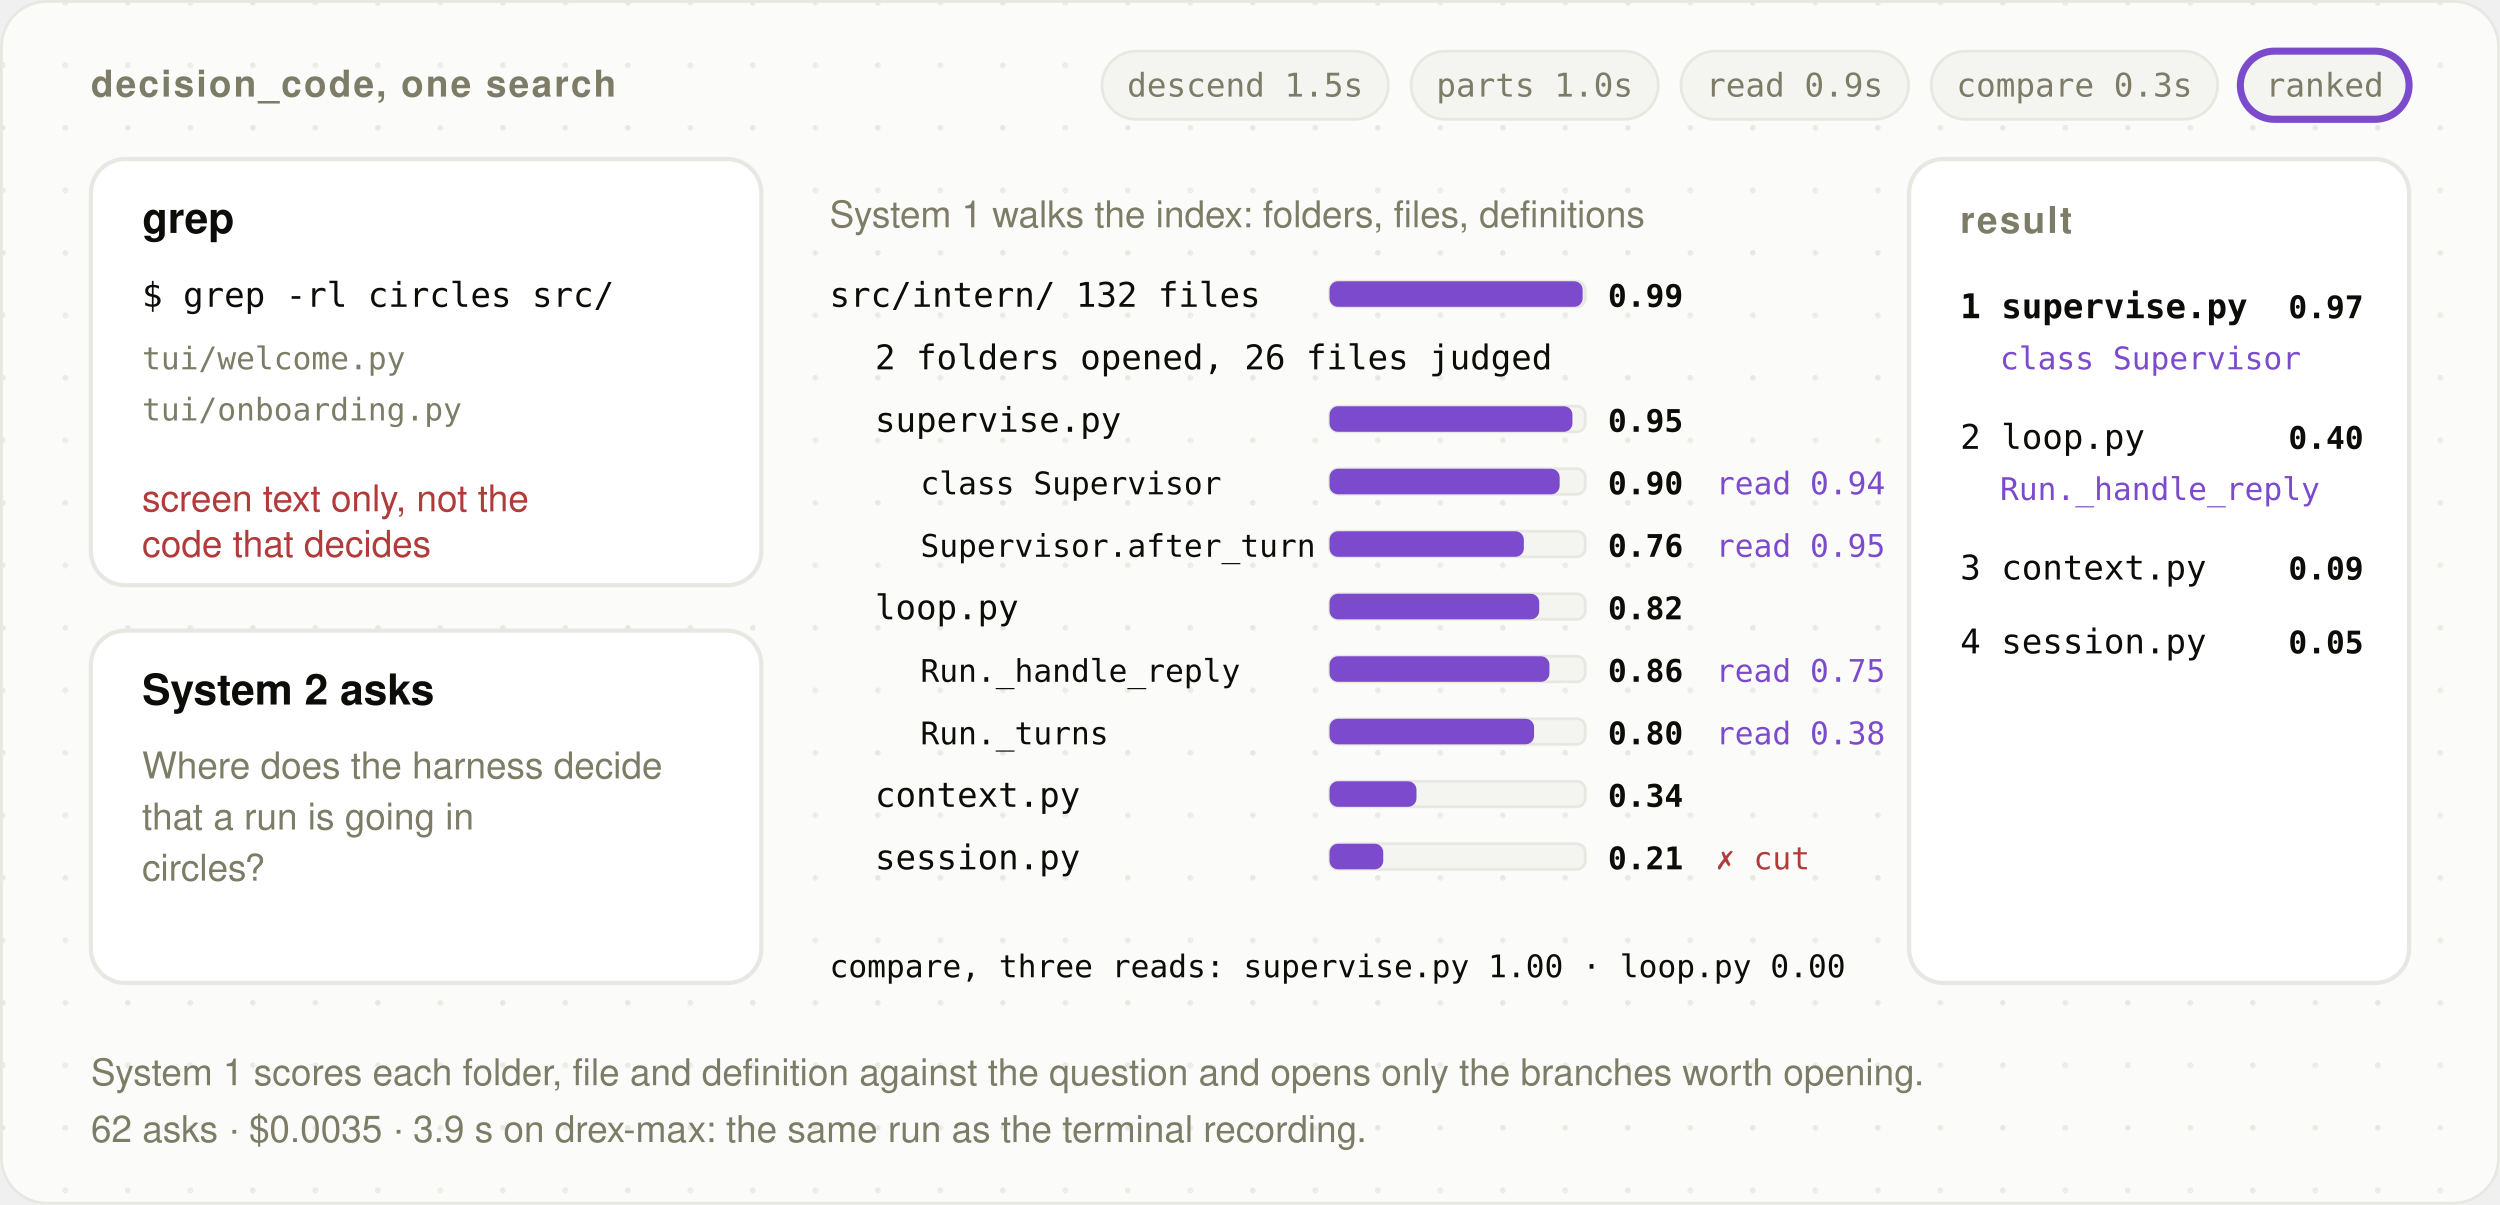
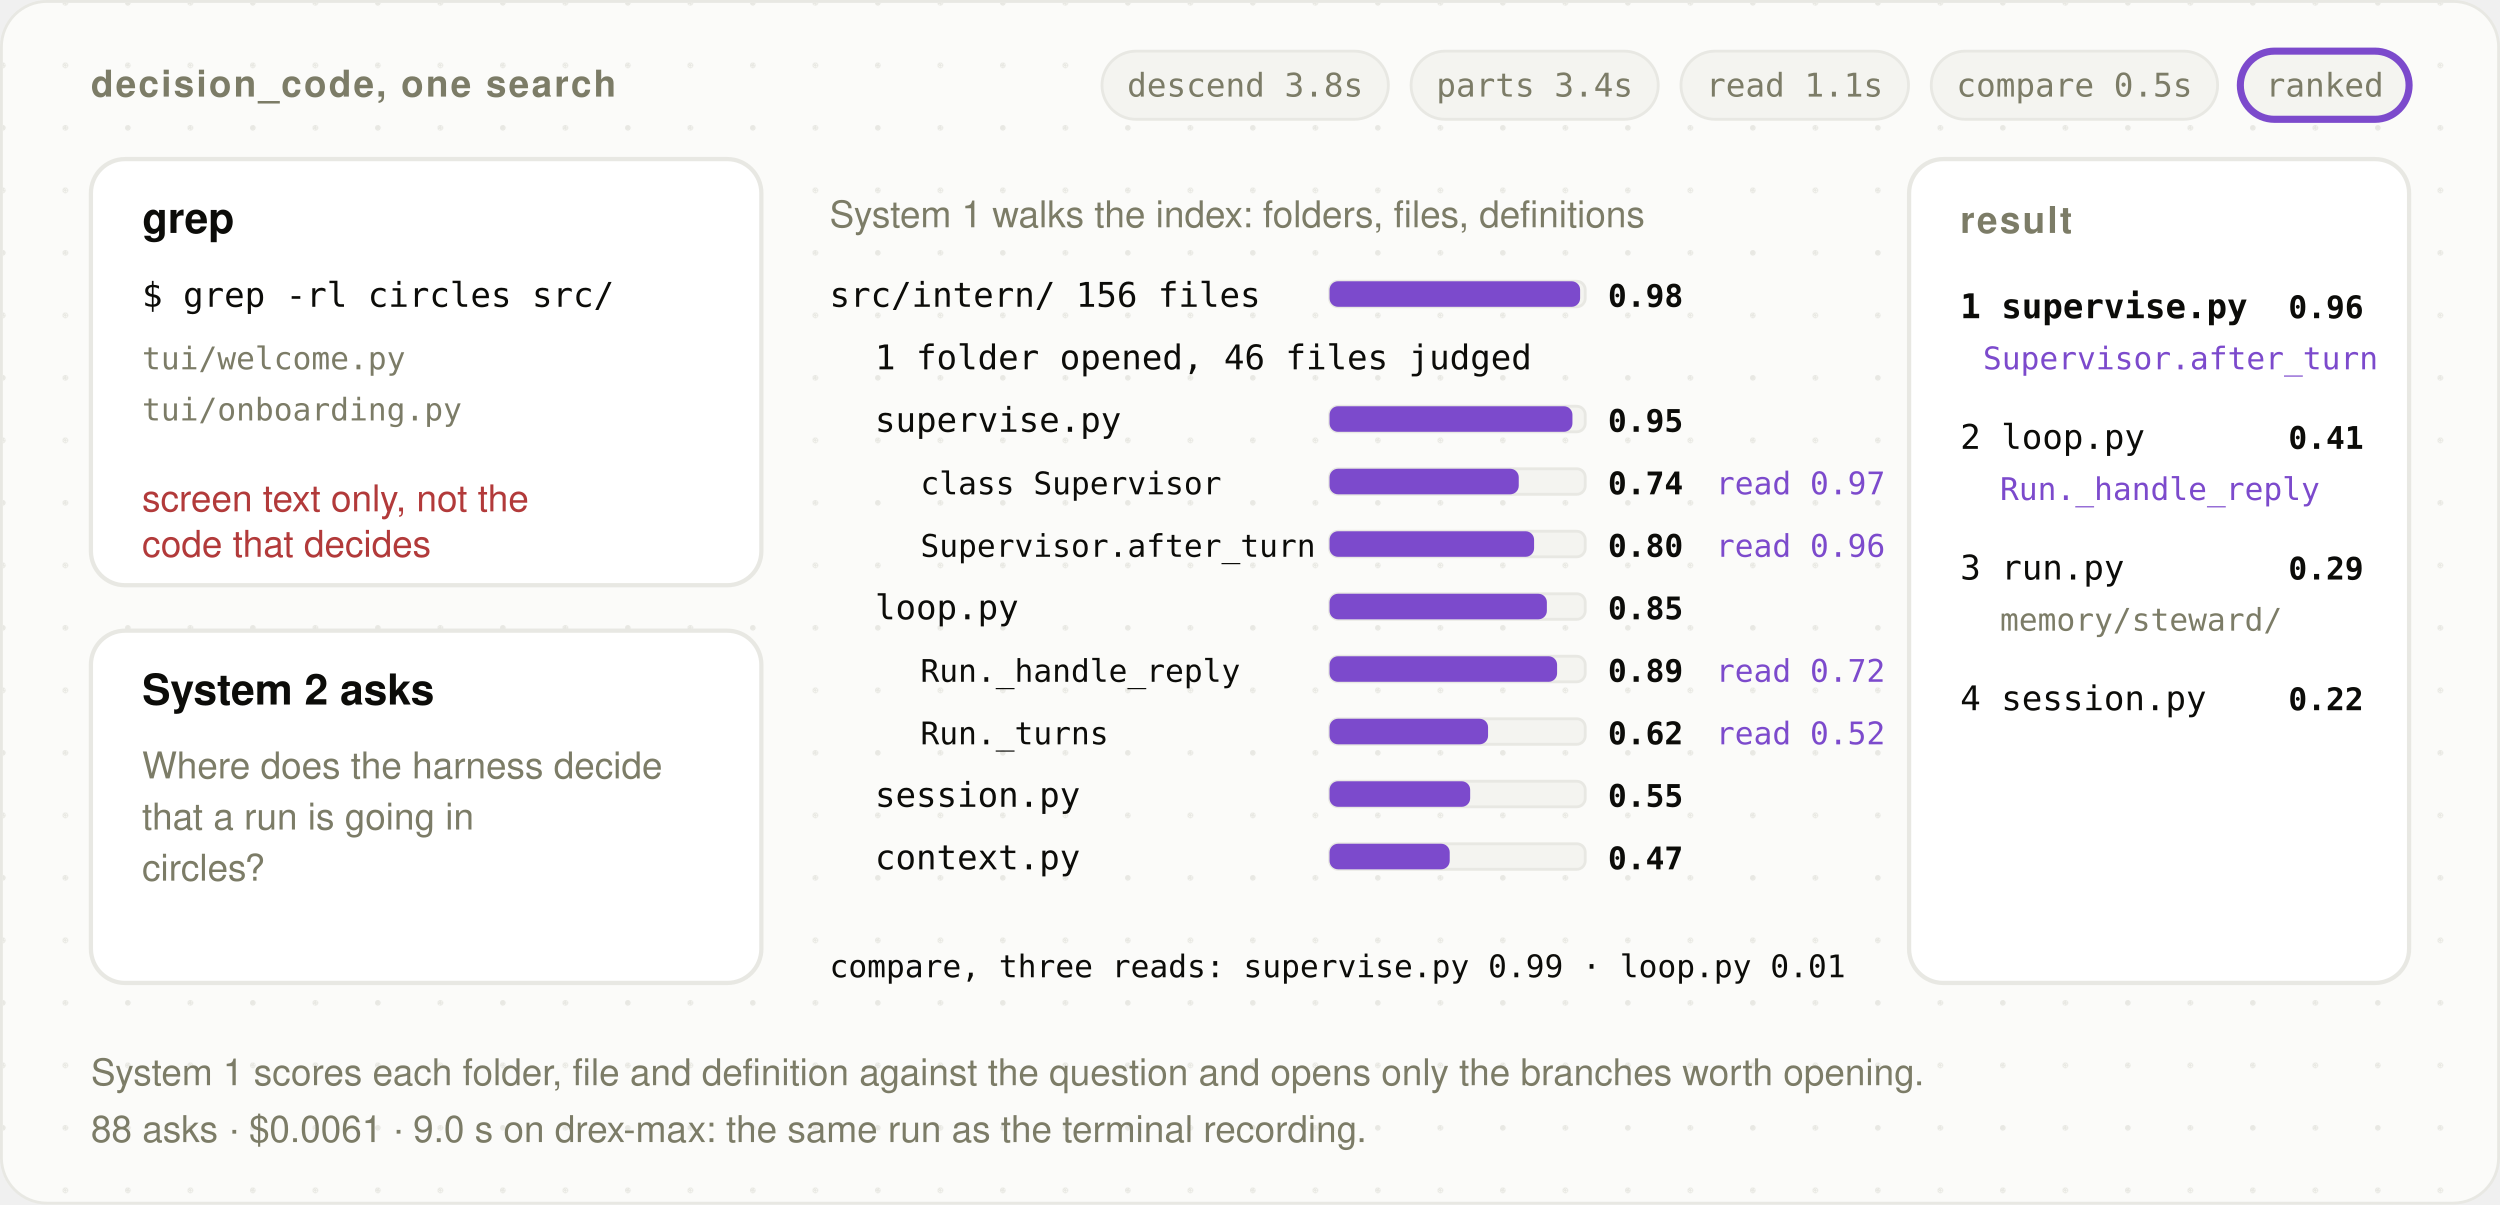
- <svg xmlns="http://www.w3.org/2000/svg" viewBox="0 0 880 424" width="880" height="424" role="img" aria-label="decision_code searching this repository for where a run that goes in circles is detected. grep for circles finds only two screens' text, not the code that decides. System 1 walks the index: src/intern at 0.99, two folders opened and 26 of its 132 files judged; files supervise.py 0.95, loop.py 0.82, context.py 0.34, and session.py 0.21, cut; then the definitions in the best files, read and compared side by side. Result: supervise.py 0.97 at class Supervisor, then loop.py 0.40. 62 asks, $0.0035, 3.9 s, on drex-max, the same run as the terminal recording.">
+ <svg xmlns="http://www.w3.org/2000/svg" viewBox="0 0 880 424" width="880" height="424" role="img" aria-label="decision_code searching this repository for where a run that goes in circles is detected. grep for circles finds only two screens' text, not the code that decides. System 1 walks the index: src/intern at 0.98, one folder opened and 46 of its 156 files judged; files supervise.py 0.95, loop.py 0.85, session.py 0.55 and context.py 0.47; then the definitions in the best files, read and compared side by side. Result: supervise.py 0.96 at Supervisor.after_turn, then loop.py 0.41, memory/steward/run.py 0.29 and session.py 0.22. 88 asks, $0.0061, 9.0 s, on drex-max, the same run as the terminal recording.">
  <style>
    text { font-family: -apple-system, BlinkMacSystemFont, 'Segoe UI', Helvetica, Arial, sans-serif; }
    .bg { fill: #fbfbf9; stroke: #e8e8e3; }
    .card { fill: #ffffff; stroke: #e8e8e3; stroke-width: 1.5; }
    .ghost { fill: #ffffff; stroke: #d3d1c6; stroke-width: 1.5; stroke-dasharray: 6 5; }
    .dashed { fill: none; stroke: #d3d1c6; stroke-width: 1.5; stroke-dasharray: 5 4; }
    .glow { fill: none; stroke: #0c0c09; stroke-width: 2.5; opacity: 0; }
    .vioglow { stroke: #7c4acc; } .warnglow { stroke: #b7791f; } .okglow { stroke: #3fb55a; }
    .title { fill: #0c0c09; font-size: 18px; font-weight: 650; }
    .small { fill: #0c0c09; font-size: 15px; font-weight: 650; }
    .note { fill: #7c7c67; font-size: 13px; }
    .head { fill: #7c7c67; font-size: 13px; font-weight: 600; letter-spacing: 0.06em; }
    .phase { fill: #0c0c09; font-size: 13px; font-family: ui-monospace, SFMono-Regular, Menlo, Consolas, monospace; font-weight: 600; }
    .tag { fill: #f4f4f0; stroke: #e8e8e3; }
    .viotag { fill: #efe6ff; stroke: #7c4acc; }
    .tagtext { fill: #7c7c67; font-size: 11.5px; font-family: ui-monospace, SFMono-Regular, Menlo, Consolas, monospace; }
    .label { fill: #7c7c67; font-size: 13px; font-family: ui-monospace, SFMono-Regular, Menlo, Consolas, monospace; }
    .mono { fill: #0c0c09; font-size: 12px; font-family: ui-monospace, SFMono-Regular, Menlo, Consolas, monospace; }
    .tiny { fill: #7c7c67; font-size: 11px; font-family: ui-monospace, SFMono-Regular, Menlo, Consolas, monospace; }
    .ink { fill: #0c0c09; } .b { font-weight: 650; }
    .ok { fill: #3fb55a; } .warn { fill: #b7791f; } .bad { fill: #b23a3a; } .vio { fill: #7c4acc; }
    .faded { opacity: 0.45; }
    .edge { stroke: #e8e8e3; stroke-width: 2.5; fill: none; }
    .flow { stroke: #d3d1c6; stroke-width: 2.5; fill: none; stroke-linecap: round; stroke-dasharray: 1 11;
      animation: flow 0.9s linear infinite; }
    @keyframes flow { from { stroke-dashoffset: 12; } to { stroke-dashoffset: 0; } }
    .dot { fill: #0c0c09; filter: url(#soft); }
    .viodot { fill: #7c4acc; } .warndot { fill: #b7791f; } .okdot { fill: #3fb55a; } .baddot { fill: #b23a3a; }
    .chip { fill: #f4f4f0; stroke: #e8e8e3; }
    .pip { fill: none; stroke: #d3d1c6; stroke-width: 1.5; }
    .pipon { fill: #b7791f; }
    .track { fill: #f4f4f0; stroke: #e8e8e3; }
    .bar { fill: #d3d1c6; }
    .threshold { stroke: #7c7c67; stroke-width: 1.5; stroke-dasharray: 3 3; }
    .state { fill: #3fb55a; opacity: 0.18; stroke: #3fb55a; }
    .block { fill: #ffffff; stroke: #d3d1c6; }
    .eye { fill: #ffffff; stroke: #7c4acc; stroke-width: 2; }
    .rest { fill: #d3d1c6; }
.a{animation-duration:15.4s;animation-iteration-count:infinite;animation-timing-function:linear}@keyframes s4{0%{opacity:0}48.05%{opacity:0}49.68%{opacity:1}93.18%{opacity:1}94.81%{opacity:0}100%{opacity:0}}.s4{animation-name:s4;opacity:1}@keyframes s3{0%{opacity:0}42.86%{opacity:0}44.48%{opacity:1}46.43%{opacity:1}48.05%{opacity:0}100%{opacity:0}}.s3{animation-name:s3;opacity:0}@keyframes s2{0%{opacity:0}36.36%{opacity:0}37.99%{opacity:1}41.23%{opacity:1}42.86%{opacity:0}100%{opacity:0}}.s2{animation-name:s2;opacity:0}@keyframes s1{0%{opacity:0}28.57%{opacity:0}30.19%{opacity:1}34.74%{opacity:1}36.36%{opacity:0}100%{opacity:0}}.s1{animation-name:s1;opacity:0}@keyframes s0{0%{opacity:0}15.58%{opacity:0}17.21%{opacity:1}26.95%{opacity:1}28.57%{opacity:0}100%{opacity:0}}.s0{animation-name:s0;opacity:0}@keyframes g{0%{opacity:0}6.49%{opacity:0}8.12%{opacity:1}95.78%{opacity:1}97.4%{opacity:0}100%{opacity:0}}.g{animation-name:g;opacity:1}@keyframes q{0%{opacity:0}10.39%{opacity:0}12.01%{opacity:1}95.78%{opacity:1}97.4%{opacity:0}100%{opacity:0}}.q{animation-name:q;opacity:1}@keyframes r0{0%{opacity:0}16.88%{opacity:0}18.51%{opacity:1}95.78%{opacity:1}97.4%{opacity:0}100%{opacity:0}}.r0{animation-name:r0;opacity:1}@keyframes r1{0%{opacity:0}20.13%{opacity:0}21.75%{opacity:1}95.78%{opacity:1}97.4%{opacity:0}100%{opacity:0}}.r1{animation-name:r1;opacity:1}@keyframes r2{0%{opacity:0}22.73%{opacity:0}24.35%{opacity:1}95.78%{opacity:1}97.4%{opacity:0}100%{opacity:0}}.r2{animation-name:r2;opacity:1}@keyframes r3{0%{opacity:0}29.87%{opacity:0}31.49%{opacity:1}95.78%{opacity:1}97.4%{opacity:0}100%{opacity:0}}.r3{animation-name:r3;opacity:1}@keyframes rd3{0%{opacity:0}40.58%{opacity:0}42.21%{opacity:1}95.78%{opacity:1}97.4%{opacity:0}100%{opacity:0}}.rd3{animation-name:rd3;opacity:1}@keyframes r4{0%{opacity:0}31.82%{opacity:0}33.44%{opacity:1}95.78%{opacity:1}97.4%{opacity:0}100%{opacity:0}}.r4{animation-name:r4;opacity:1}@keyframes rd4{0%{opacity:0}41.56%{opacity:0}43.18%{opacity:1}95.78%{opacity:1}97.4%{opacity:0}100%{opacity:0}}.rd4{animation-name:rd4;opacity:1}@keyframes r5{0%{opacity:0}24.03%{opacity:0}25.65%{opacity:1}95.78%{opacity:1}97.4%{opacity:0}100%{opacity:0}}.r5{animation-name:r5;opacity:1}@keyframes r6{0%{opacity:0}33.12%{opacity:0}34.74%{opacity:1}95.78%{opacity:1}97.4%{opacity:0}100%{opacity:0}}.r6{animation-name:r6;opacity:1}@keyframes rd6{0%{opacity:0}43.51%{opacity:0}45.13%{opacity:1}95.78%{opacity:1}97.4%{opacity:0}100%{opacity:0}}.rd6{animation-name:rd6;opacity:1}@keyframes r7{0%{opacity:0}34.42%{opacity:0}36.04%{opacity:1}95.78%{opacity:1}97.4%{opacity:0}100%{opacity:0}}.r7{animation-name:r7;opacity:1}@keyframes rd7{0%{opacity:0}44.48%{opacity:0}46.1%{opacity:1}95.78%{opacity:1}97.4%{opacity:0}100%{opacity:0}}.rd7{animation-name:rd7;opacity:1}@keyframes r8{0%{opacity:0}25.32%{opacity:0}26.95%{opacity:1}95.78%{opacity:1}97.4%{opacity:0}100%{opacity:0}}.r8{animation-name:r8;opacity:1}@keyframes r9{0%{opacity:0}26.62%{opacity:0}28.25%{opacity:1}95.78%{opacity:1}97.4%{opacity:0}100%{opacity:0}}.r9{animation-name:r9;opacity:1}@keyframes cmp{0%{opacity:0}44.16%{opacity:0}45.78%{opacity:1}95.78%{opacity:1}97.4%{opacity:0}100%{opacity:0}}.cmp{animation-name:cmp;opacity:1}@keyframes res0{0%{opacity:0}49.35%{opacity:0}50.97%{opacity:1}95.78%{opacity:1}97.4%{opacity:0}100%{opacity:0}}.res0{animation-name:res0;opacity:1}@keyframes res1{0%{opacity:0}51.3%{opacity:0}52.92%{opacity:1}95.78%{opacity:1}97.4%{opacity:0}100%{opacity:0}}.res1{animation-name:res1;opacity:1}@keyframes res2{0%{opacity:0}53.25%{opacity:0}54.87%{opacity:1}95.78%{opacity:1}97.4%{opacity:0}100%{opacity:0}}.res2{animation-name:res2;opacity:1}@keyframes res3{0%{opacity:0}55.19%{opacity:0}56.82%{opacity:1}95.78%{opacity:1}97.4%{opacity:0}100%{opacity:0}}.res3{animation-name:res3;opacity:1}@media (prefers-reduced-motion: reduce){*{animation:none !important}}</style>
  <defs>
    <pattern id="grid" width="22" height="22" patternUnits="userSpaceOnUse">
      <circle cx="1" cy="1" r="1" fill="#e8e8e3" />
    </pattern>
    <filter id="soft" x="-100%" y="-100%" width="300%" height="300%">
      <feGaussianBlur stdDeviation="3" result="b" />
      <feMerge>
        <feMergeNode in="b" />
        <feMergeNode in="SourceGraphic" />
      </feMerge>
    </filter>
  </defs>
  <rect class="bg" x="0.5" y="0.5" width="879" height="423" rx="16" />
  <rect x="1" y="1" width="878" height="422" rx="16" fill="url(#grid)" />
  <text class="head" x="32" y="34">decision_code, one search</text>
  <rect class="tag" x="788.6" y="18" width="59.4" height="24" rx="12" />
  <text class="tagtext" x="818.3" y="34" text-anchor="middle">ranked</text>
  <rect class="glow vioglow a s4" x="788.6" y="18" width="59.4" height="24" rx="12" />
  <rect class="tag" x="679.8" y="18" width="100.8" height="24" rx="12" />
-   <text class="tagtext" x="730.2" y="34" text-anchor="middle">compare 0.3s</text>
+   <text class="tagtext" x="730.2" y="34" text-anchor="middle">compare 0.5s</text>
  <rect class="glow vioglow a s3" x="679.8" y="18" width="100.8" height="24" rx="12" />
  <rect class="tag" x="591.7" y="18" width="80.1" height="24" rx="12" />
-   <text class="tagtext" x="631.7" y="34" text-anchor="middle">read 0.9s</text>
+   <text class="tagtext" x="631.7" y="34" text-anchor="middle">read 1.1s</text>
  <rect class="glow vioglow a s2" x="591.7" y="18" width="80.1" height="24" rx="12" />
  <rect class="tag" x="496.7" y="18" width="87" height="24" rx="12" />
-   <text class="tagtext" x="540.2" y="34" text-anchor="middle">parts 1.0s</text>
+   <text class="tagtext" x="540.2" y="34" text-anchor="middle">parts 3.4s</text>
  <rect class="glow vioglow a s1" x="496.7" y="18" width="87" height="24" rx="12" />
  <rect class="tag" x="387.9" y="18" width="100.8" height="24" rx="12" />
-   <text class="tagtext" x="438.3" y="34" text-anchor="middle">descend 1.5s</text>
+   <text class="tagtext" x="438.3" y="34" text-anchor="middle">descend 3.8s</text>
  <rect class="glow vioglow a s0" x="387.9" y="18" width="100.8" height="24" rx="12" />
  <rect class="card" x="32" y="56" width="236" height="150" rx="12" />
  <text class="small" x="50" y="82">grep</text>
  <text class="mono" x="50" y="108">$ grep -rl circles src/</text>
  <g class="a g">
    <text class="tiny" x="50" y="130">tui/welcome.py</text>
    <text class="tiny" x="50" y="148">tui/onboarding.py</text>
    <text class="note bad" x="50" y="180">screen text only, not the</text>
    <text class="note bad" x="50" y="196">code that decides</text>
  </g>
  <g class="a q">
    <rect class="card" x="32" y="222" width="236" height="124" rx="12" />
    <text class="small" x="50" y="248">System 2 asks</text>
    <text class="note" x="50" y="274">Where does the harness decide</text>
    <text class="note" x="50" y="292">that a run is going in</text>
    <text class="note" x="50" y="310">circles?</text>
  </g>
  <text class="note" x="292" y="80">System 1 walks the index: folders, files, definitions</text>
  <g class="a r0">
-     <text class="mono" x="292" y="108">src/intern/  132 files</text>
+     <text class="mono" x="292" y="108">src/intern/  156 files</text>
    <rect class="track" x="468" y="99" width="90" height="9" rx="3" />
-     <rect class="vio" x="468" y="99" width="89.1" height="9" rx="3" />
-     <text class="tiny ink b" x="566" y="108">0.99</text>
+     <rect class="vio" x="468" y="99" width="88.2" height="9" rx="3" />
+     <text class="tiny ink b" x="566" y="108">0.98</text>
  </g>
  <g class="a r1 faded">
-     <text class="mono" x="308" y="130">2 folders opened, 26 files judged</text>
+     <text class="mono" x="308" y="130">1 folder opened, 46 files judged</text>
  </g>
  <g class="a r2">
    <text class="mono" x="308" y="152">supervise.py</text>
    <rect class="track" x="468" y="143" width="90" height="9" rx="3" />
    <rect class="vio" x="468" y="143" width="85.5" height="9" rx="3" />
    <text class="tiny ink b" x="566" y="152">0.95</text>
  </g>
  <g class="a r3">
    <text class="tiny ink" x="324" y="174">class Supervisor</text>
    <rect class="track" x="468" y="165" width="90" height="9" rx="3" />
-     <rect class="vio" x="468" y="165" width="81" height="9" rx="3" />
-     <text class="tiny ink b" x="566" y="174">0.90</text>
+     <rect class="vio" x="468" y="165" width="66.6" height="9" rx="3" />
+     <text class="tiny ink b" x="566" y="174">0.74</text>
  </g>
-   <text class="tiny vio a rd3" x="604" y="174">read 0.94</text>
+   <text class="tiny vio a rd3" x="604" y="174">read 0.97</text>
  <g class="a r4">
    <text class="tiny ink" x="324" y="196">Supervisor.after_turn</text>
    <rect class="track" x="468" y="187" width="90" height="9" rx="3" />
-     <rect class="vio" x="468" y="187" width="68.4" height="9" rx="3" />
-     <text class="tiny ink b" x="566" y="196">0.76</text>
+     <rect class="vio" x="468" y="187" width="72" height="9" rx="3" />
+     <text class="tiny ink b" x="566" y="196">0.80</text>
  </g>
-   <text class="tiny vio a rd4" x="604" y="196">read 0.95</text>
+   <text class="tiny vio a rd4" x="604" y="196">read 0.96</text>
  <g class="a r5">
    <text class="mono" x="308" y="218">loop.py</text>
    <rect class="track" x="468" y="209" width="90" height="9" rx="3" />
-     <rect class="vio" x="468" y="209" width="73.8" height="9" rx="3" />
-     <text class="tiny ink b" x="566" y="218">0.82</text>
+     <rect class="vio" x="468" y="209" width="76.5" height="9" rx="3" />
+     <text class="tiny ink b" x="566" y="218">0.85</text>
  </g>
  <g class="a r6">
    <text class="tiny ink" x="324" y="240">Run._handle_reply</text>
    <rect class="track" x="468" y="231" width="90" height="9" rx="3" />
-     <rect class="vio" x="468" y="231" width="77.4" height="9" rx="3" />
-     <text class="tiny ink b" x="566" y="240">0.86</text>
+     <rect class="vio" x="468" y="231" width="80.1" height="9" rx="3" />
+     <text class="tiny ink b" x="566" y="240">0.89</text>
  </g>
-   <text class="tiny vio a rd6" x="604" y="240">read 0.75</text>
+   <text class="tiny vio a rd6" x="604" y="240">read 0.72</text>
  <g class="a r7">
    <text class="tiny ink" x="324" y="262">Run._turns</text>
    <rect class="track" x="468" y="253" width="90" height="9" rx="3" />
-     <rect class="vio" x="468" y="253" width="72" height="9" rx="3" />
-     <text class="tiny ink b" x="566" y="262">0.80</text>
+     <rect class="vio" x="468" y="253" width="55.8" height="9" rx="3" />
+     <text class="tiny ink b" x="566" y="262">0.62</text>
  </g>
-   <text class="tiny vio a rd7" x="604" y="262">read 0.38</text>
+   <text class="tiny vio a rd7" x="604" y="262">read 0.52</text>
  <g class="a r8">
-     <text class="mono" x="308" y="284">context.py</text>
+     <text class="mono" x="308" y="284">session.py</text>
    <rect class="track" x="468" y="275" width="90" height="9" rx="3" />
-     <rect class="vio" x="468" y="275" width="30.6" height="9" rx="3" />
-     <text class="tiny ink b" x="566" y="284">0.34</text>
+     <rect class="vio" x="468" y="275" width="49.5" height="9" rx="3" />
+     <text class="tiny ink b" x="566" y="284">0.55</text>
  </g>
-   <g class="a r9 faded">
-     <text class="mono" x="308" y="306">session.py</text>
+   <g class="a r9">
+     <text class="mono" x="308" y="306">context.py</text>
    <rect class="track" x="468" y="297" width="90" height="9" rx="3" />
-     <rect class="vio" x="468" y="297" width="18.9" height="9" rx="3" />
-     <text class="tiny ink b" x="566" y="306">0.21</text>
-     <text class="tiny bad" x="604" y="306">✗ cut</text>
+     <rect class="vio" x="468" y="297" width="42.3" height="9" rx="3" />
+     <text class="tiny ink b" x="566" y="306">0.47</text>
  </g>
-   <text class="tiny ink a cmp" x="292" y="344">compare, three reads: supervise.py 1.00 · loop.py 0.00</text>
+   <text class="tiny ink a cmp" x="292" y="344">compare, three reads: supervise.py 0.99 · loop.py 0.01</text>
  <rect class="card" x="672" y="56" width="176" height="290" rx="12" />
  <text class="head" x="690" y="82">result</text>
  <g class="a res0">
    <text class="mono b" x="690" y="112">1 supervise.py</text>
-     <text class="tiny ink b" x="832" y="112" text-anchor="end">0.97</text>
-     <text class="tiny vio" x="704" y="130">class Supervisor</text>
+     <text class="tiny ink b" x="832" y="112" text-anchor="end">0.96</text>
+     <text class="tiny vio" x="698" y="130">Supervisor.after_turn</text>
  </g>
  <g class="a res1">
    <text class="mono" x="690" y="158">2 loop.py</text>
-     <text class="tiny ink b" x="832" y="158" text-anchor="end">0.40</text>
+     <text class="tiny ink b" x="832" y="158" text-anchor="end">0.41</text>
    <text class="tiny vio" x="704" y="176">Run._handle_reply</text>
  </g>
  <g class="a res2">
-     <text class="mono" x="690" y="204">3 context.py</text>
-     <text class="tiny ink b" x="832" y="204" text-anchor="end">0.09</text>
+     <text class="mono" x="690" y="204">3 run.py</text>
+     <text class="tiny ink b" x="832" y="204" text-anchor="end">0.29</text>
+     <text class="tiny" x="704" y="222">memory/steward/</text>
  </g>
  <g class="a res3">
-     <text class="mono" x="690" y="230">4 session.py</text>
-     <text class="tiny ink b" x="832" y="230" text-anchor="end">0.05</text>
+     <text class="mono" x="690" y="250">4 session.py</text>
+     <text class="tiny ink b" x="832" y="250" text-anchor="end">0.22</text>
  </g>
  <text class="note" x="32" y="382">System 1 scores each folder, file and definition against the question and opens only the branches worth opening.</text>
-   <text class="note" x="32" y="402">62 asks · $0.0035 · 3.9 s on drex-max: the same run as the terminal recording.</text>
+   <text class="note" x="32" y="402">88 asks · $0.0061 · 9.0 s on drex-max: the same run as the terminal recording.</text>
</svg>
